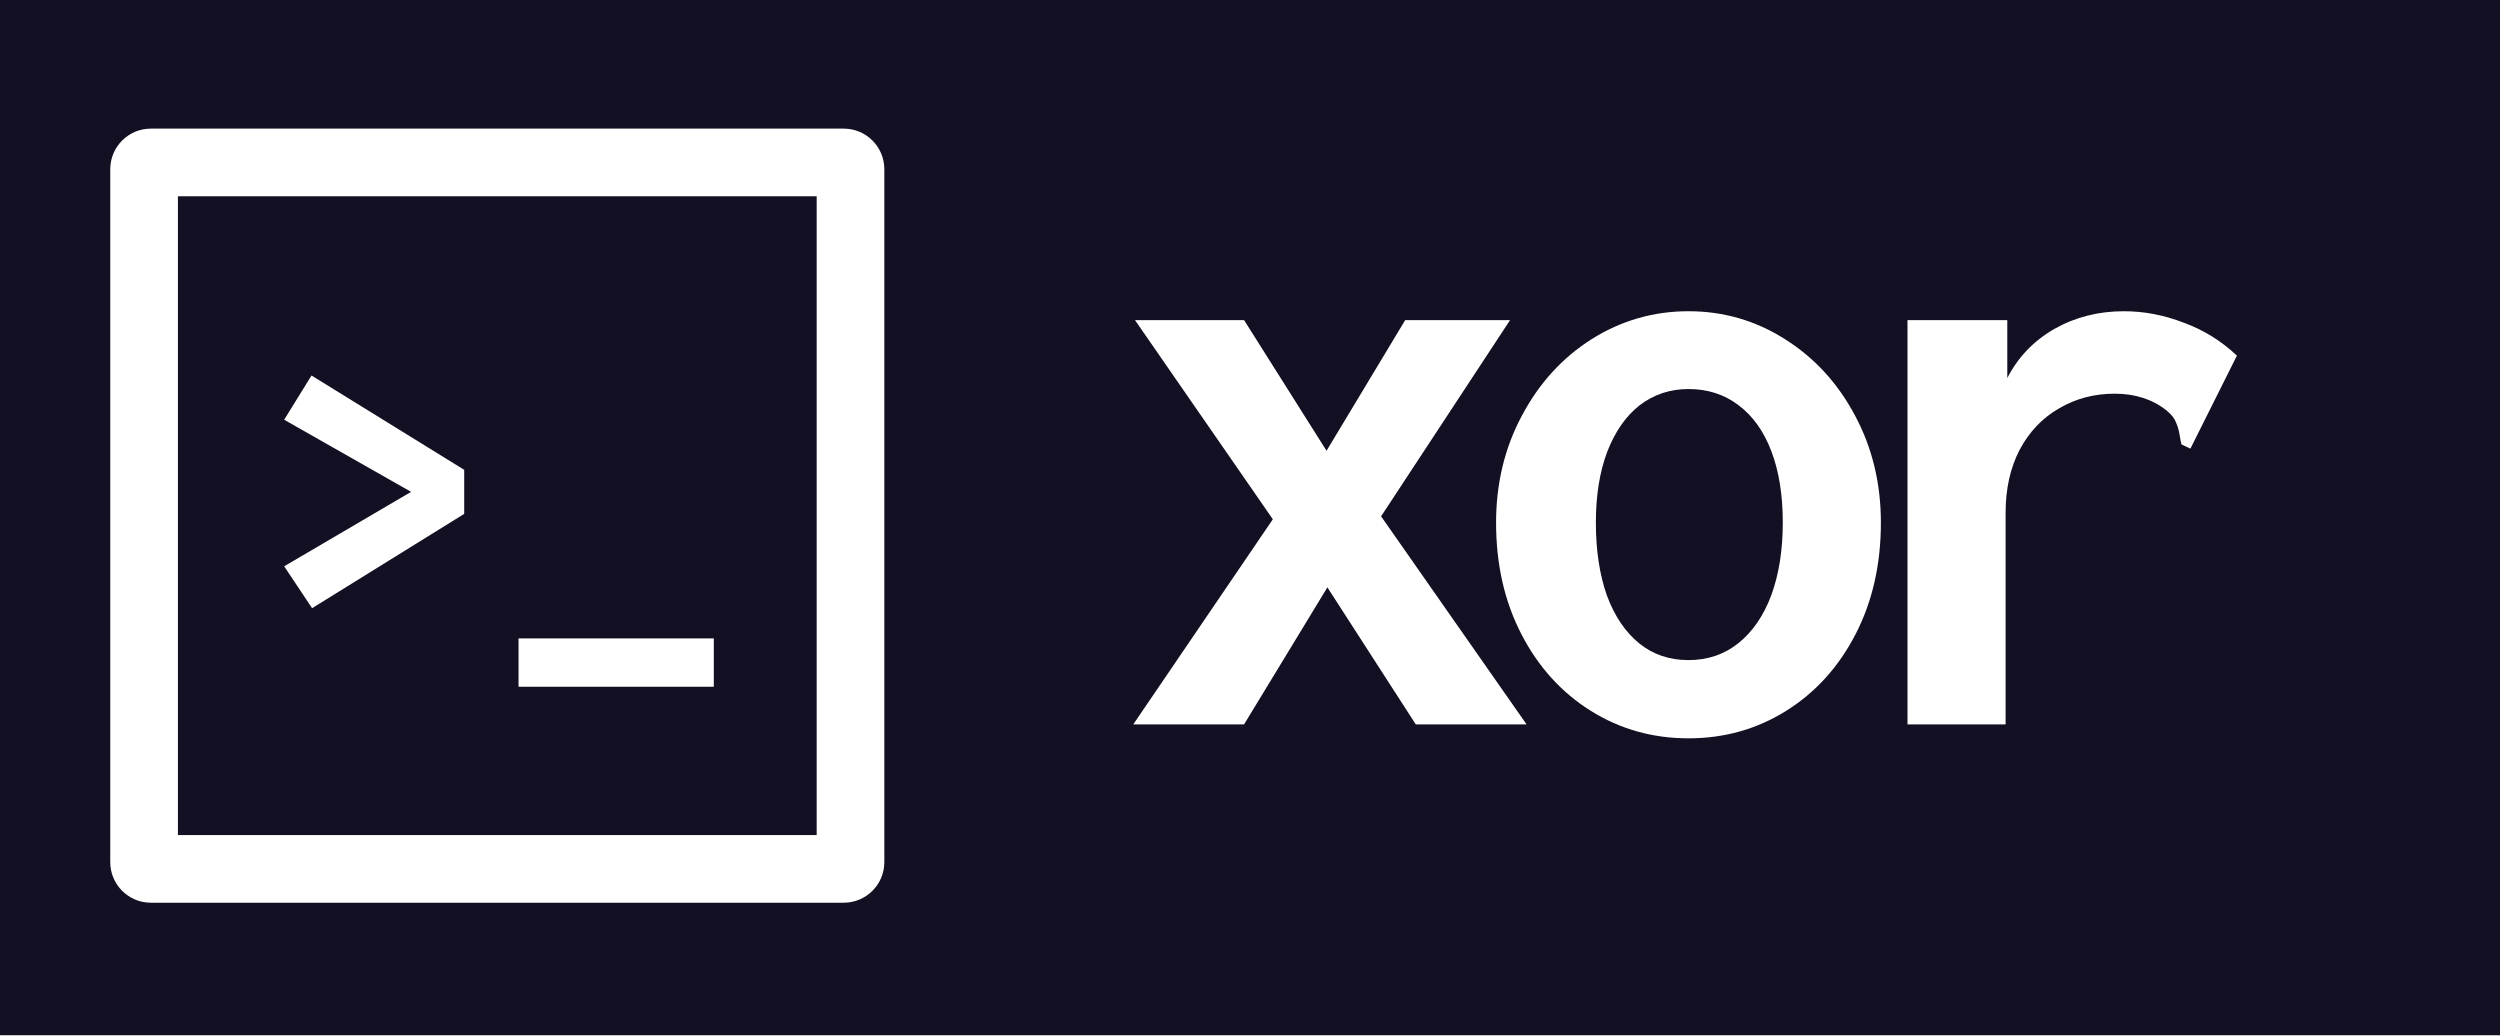
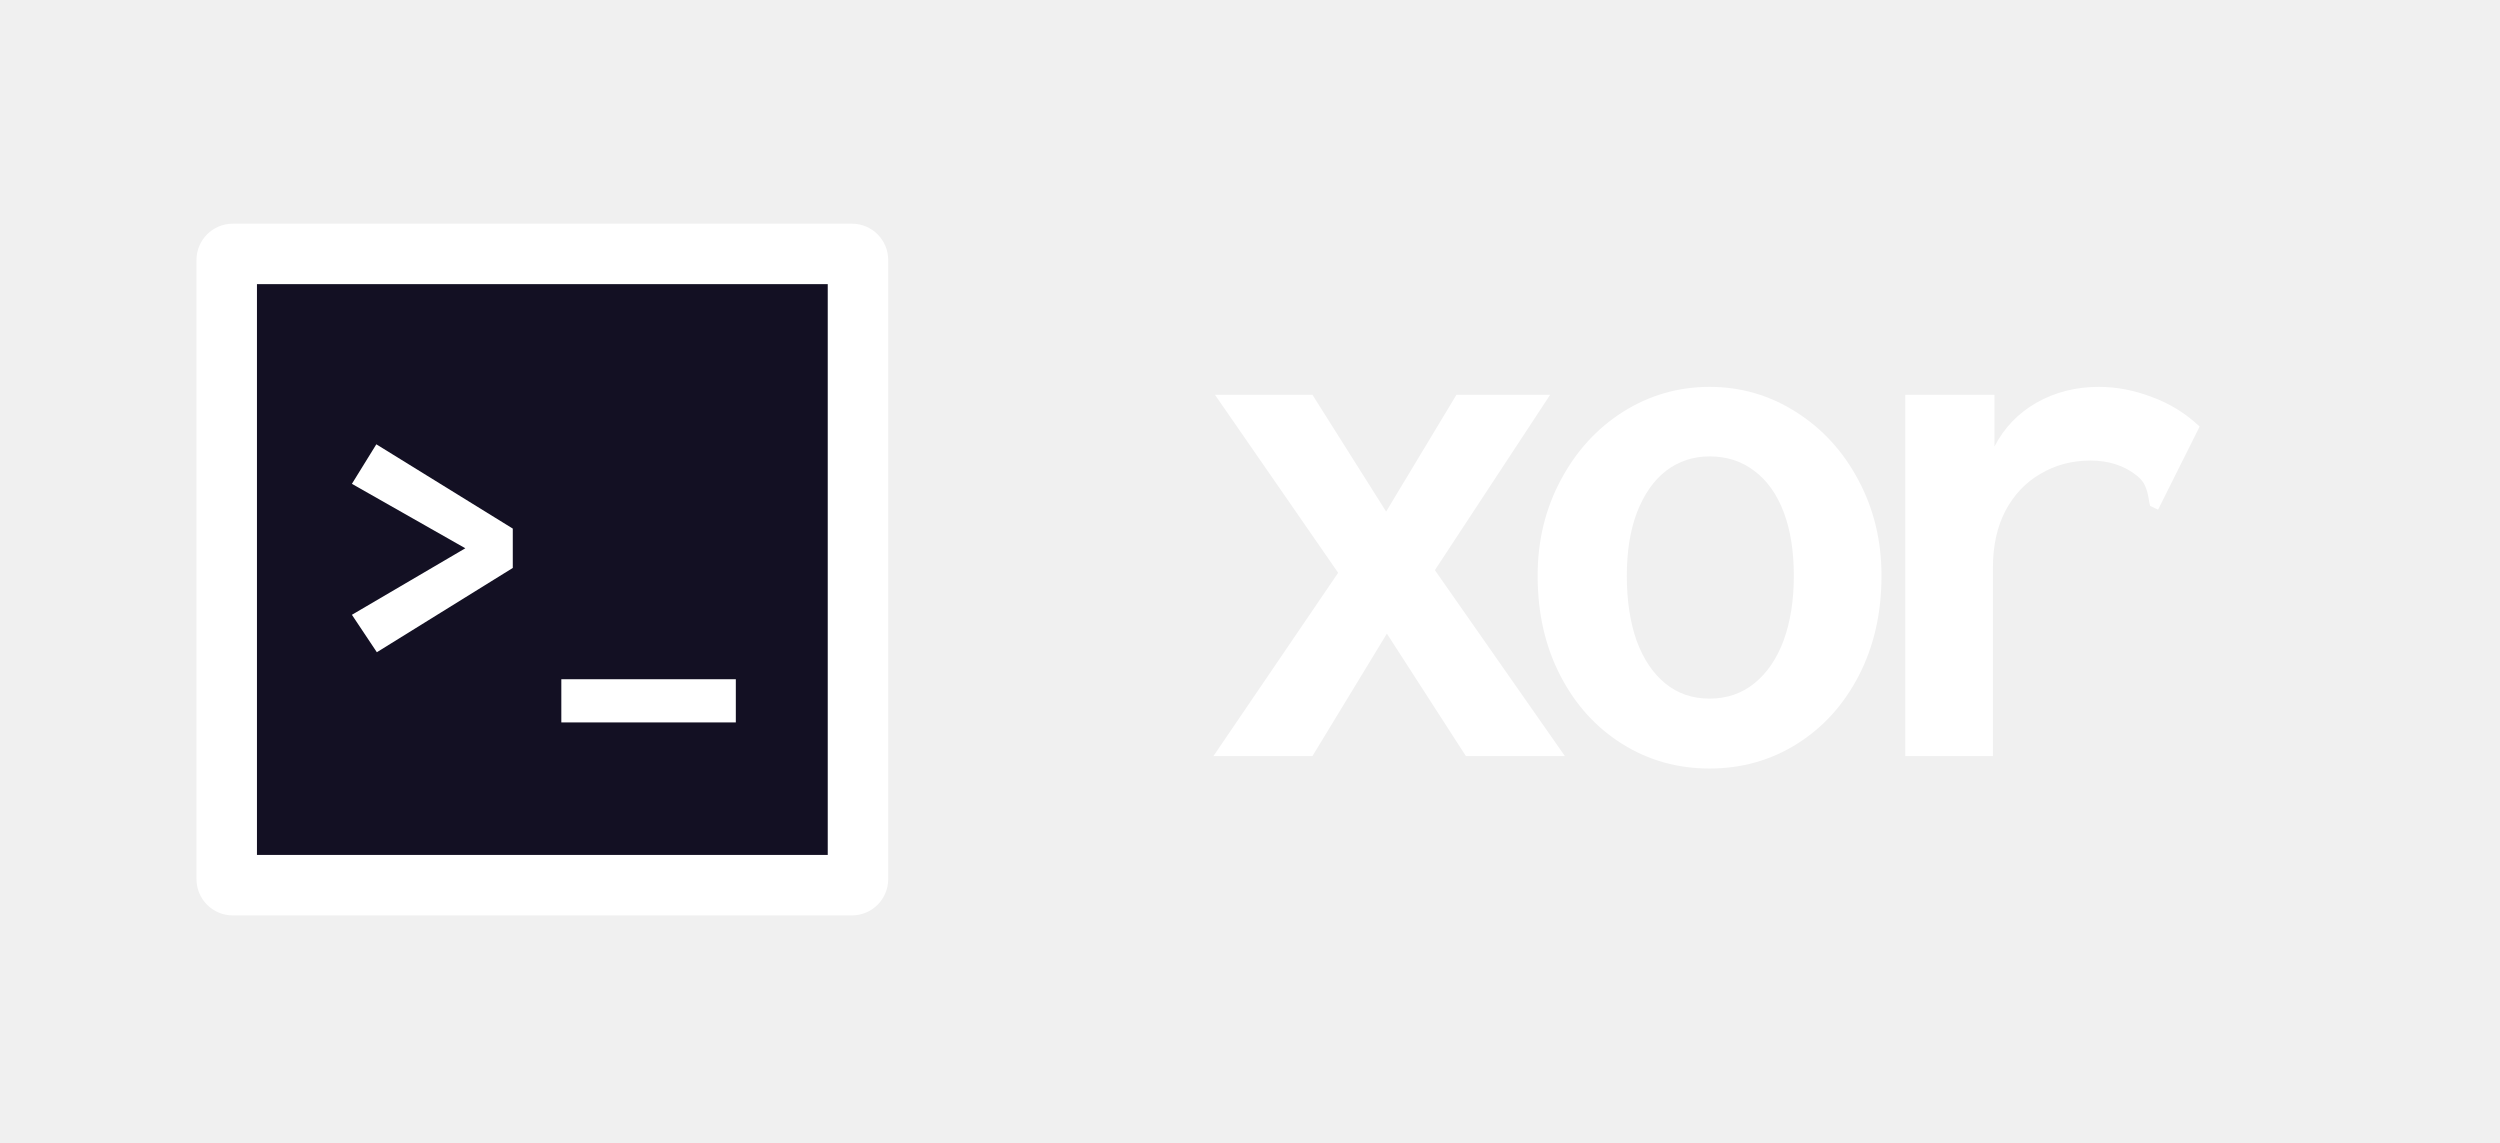
- <svg xmlns="http://www.w3.org/2000/svg" width="739" height="306" viewBox="0 0 739 306" fill="none">
-   <rect width="739" height="306" fill="#131023" />
+ <svg xmlns="http://www.w3.org/2000/svg" width="827" height="378" viewBox="0 0 827 378" fill="none">
  <mask id="path-1-inside-1" fill="white">
-     <rect x="32.591" y="38.023" width="228.818" height="228.818" rx="12" />
+     <rect x="65" y="74" width="228.818" height="228.818" rx="12" />
  </mask>
-   <rect x="32.591" y="38.023" width="228.818" height="228.818" rx="12" fill="#131023" stroke="white" stroke-width="40" mask="url(#path-1-inside-1)" />
-   <path d="M92.081 111L137.219 138.882V151.902L92.254 179.784L84 167.398L121.519 145.392L84 124.077L92.081 111Z" fill="white" />
-   <path d="M153.278 203V188.713H211V203H153.278Z" fill="white" />
-   <path d="M376.25 153.5L335.5 94.625H367.75L392.125 133.25L415.375 94.625H446.375L408.25 152.625L451.25 214.125H418.5L392.375 173.625L367.75 214.125H335L376.25 153.5Z" fill="white" />
-   <path d="M499.115 218.25C488.532 218.25 478.907 215.542 470.24 210.125C461.573 204.708 454.74 197.167 449.74 187.5C444.74 177.833 442.24 166.833 442.24 154.5C442.24 142.917 444.782 132.375 449.865 122.875C454.948 113.292 461.823 105.75 470.49 100.25C479.24 94.75 488.782 92 499.115 92C509.448 92 518.948 94.75 527.615 100.25C536.365 105.75 543.282 113.292 548.365 122.875C553.448 132.375 555.99 142.917 555.99 154.5C555.99 166.833 553.49 177.833 548.49 187.5C543.49 197.167 536.657 204.708 527.99 210.125C519.323 215.542 509.698 218.25 499.115 218.25ZM499.115 195.125C504.782 195.125 509.698 193.458 513.865 190.125C518.115 186.708 521.365 181.958 523.615 175.875C525.865 169.708 526.99 162.583 526.99 154.5C526.99 146.333 525.865 139.292 523.615 133.375C521.365 127.458 518.115 122.917 513.865 119.75C509.698 116.583 504.782 115 499.115 115C493.698 115 488.907 116.583 484.74 119.75C480.657 122.917 477.448 127.5 475.115 133.5C472.865 139.417 471.74 146.417 471.74 154.5C471.74 162.667 472.823 169.833 474.99 176C477.24 182.083 480.407 186.792 484.49 190.125C488.573 193.458 493.448 195.125 499.115 195.125Z" fill="white" />
-   <path d="M627.855 92C633.772 92 639.647 93.125 645.48 95.375C651.397 97.542 656.647 100.792 661.23 105.125L647.48 132.625L644.855 131.375C644.688 130.792 644.522 129.958 644.355 128.875C644.105 127.292 643.73 125.958 643.23 124.875C642.813 123.708 641.897 122.542 640.48 121.375C636.313 118.042 631.188 116.375 625.105 116.375C619.022 116.375 613.522 117.833 608.605 120.75C603.688 123.583 599.813 127.667 596.98 133C594.23 138.333 592.855 144.542 592.855 151.625V214.125H563.855V94.625H593.355V111.75C596.522 105.583 601.147 100.75 607.23 97.25C613.397 93.75 620.272 92 627.855 92Z" fill="white" />
+   <rect x="65" y="74" width="228.818" height="228.818" rx="12" fill="#131023" stroke="white" stroke-width="40" mask="url(#path-1-inside-1)" />
+   <path d="M124.49 146.977L169.628 174.859V187.879L124.663 215.761L116.409 203.375L153.928 181.369L116.409 160.054L124.49 146.977Z" fill="white" />
+   <path d="M185.687 238.977V224.69H243.409V238.977H185.687Z" fill="white" />
+   <path d="M442.659 189.477L401.909 130.602H434.159L458.534 169.227L481.784 130.602H512.784L474.659 188.602L517.659 250.102H484.909L458.784 209.602L434.159 250.102H401.409L442.659 189.477Z" fill="white" />
+   <path d="M565.524 254.227C554.94 254.227 545.315 251.519 536.649 246.102C527.982 240.685 521.149 233.144 516.149 223.477C511.149 213.81 508.649 202.81 508.649 190.477C508.649 178.894 511.19 168.352 516.274 158.852C521.357 149.269 528.232 141.727 536.899 136.227C545.649 130.727 555.19 127.977 565.524 127.977C575.857 127.977 585.357 130.727 594.024 136.227C602.774 141.727 609.69 149.269 614.774 158.852C619.857 168.352 622.399 178.894 622.399 190.477C622.399 202.81 619.899 213.81 614.899 223.477C609.899 233.144 603.065 240.685 594.399 246.102C585.732 251.519 576.107 254.227 565.524 254.227ZM565.524 231.102C571.19 231.102 576.107 229.435 580.274 226.102C584.524 222.685 587.774 217.935 590.024 211.852C592.274 205.685 593.399 198.56 593.399 190.477C593.399 182.31 592.274 175.269 590.024 169.352C587.774 163.435 584.524 158.894 580.274 155.727C576.107 152.56 571.19 150.977 565.524 150.977C560.107 150.977 555.315 152.56 551.149 155.727C547.065 158.894 543.857 163.477 541.524 169.477C539.274 175.394 538.149 182.394 538.149 190.477C538.149 198.644 539.232 205.81 541.399 211.977C543.649 218.06 546.815 222.769 550.899 226.102C554.982 229.435 559.857 231.102 565.524 231.102Z" fill="white" />
+   <path d="M694.264 127.977C700.18 127.977 706.055 129.102 711.889 131.352C717.805 133.519 723.055 136.769 727.639 141.102L713.889 168.602L711.264 167.352C711.097 166.769 710.93 165.935 710.764 164.852C710.514 163.269 710.139 161.935 709.639 160.852C709.222 159.685 708.305 158.519 706.889 157.352C702.722 154.019 697.597 152.352 691.514 152.352C685.43 152.352 679.93 153.81 675.014 156.727C670.097 159.56 666.222 163.644 663.389 168.977C660.639 174.31 659.264 180.519 659.264 187.602V250.102H630.264V130.602H659.764V147.727C662.93 141.56 667.555 136.727 673.639 133.227C679.805 129.727 686.68 127.977 694.264 127.977Z" fill="white" />
</svg>
